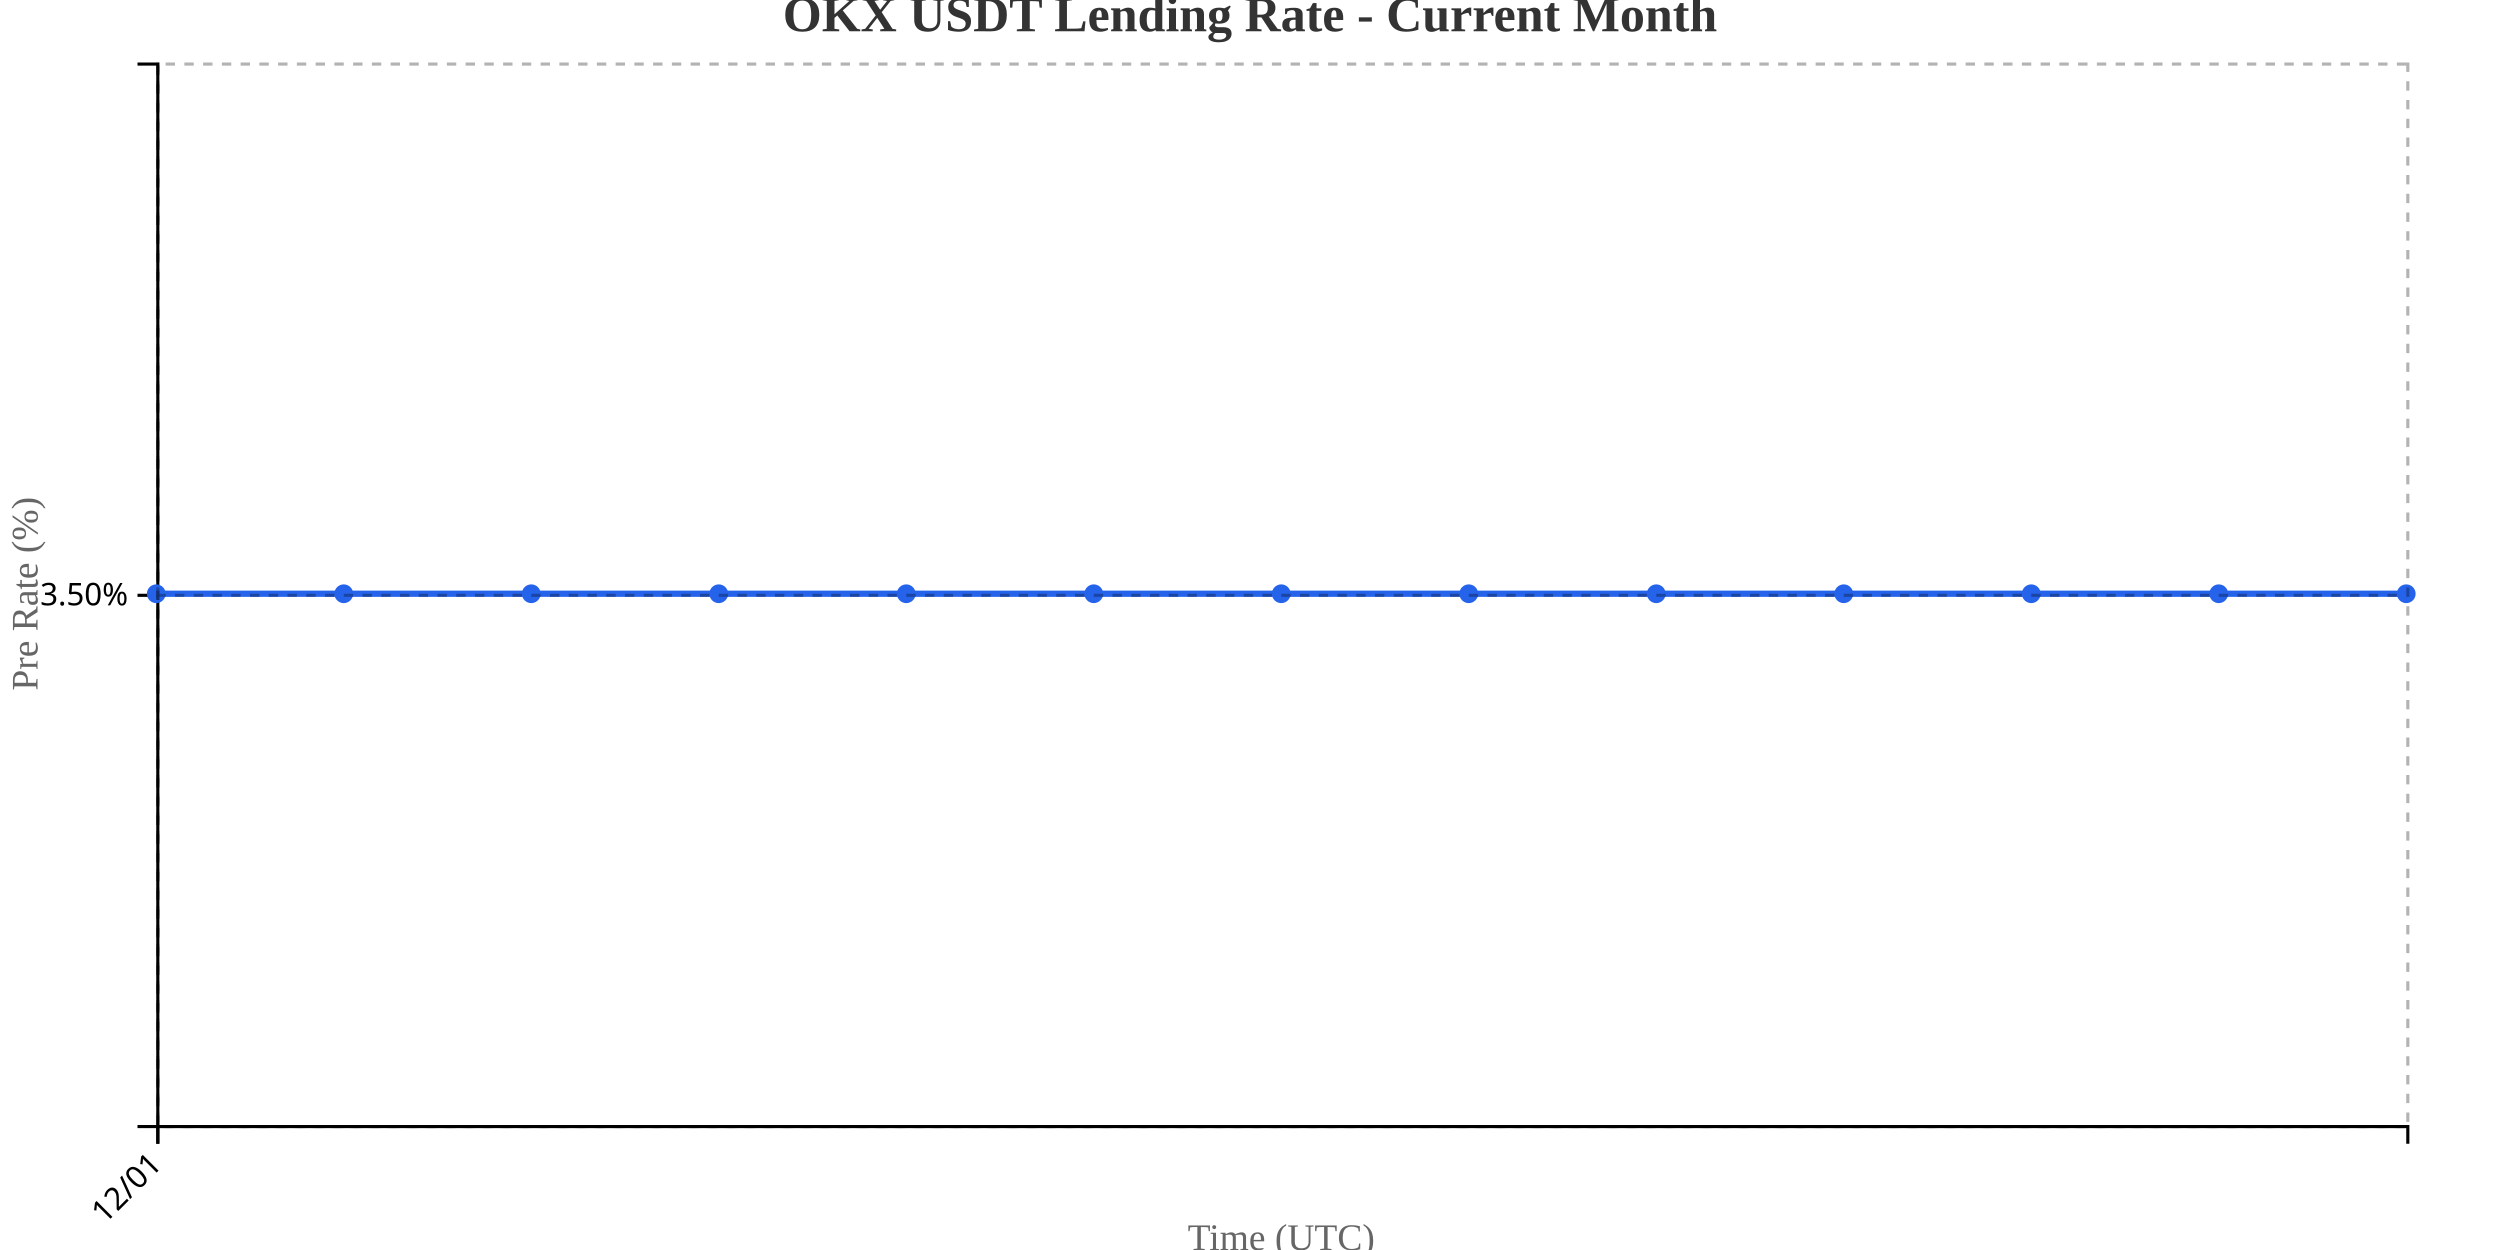
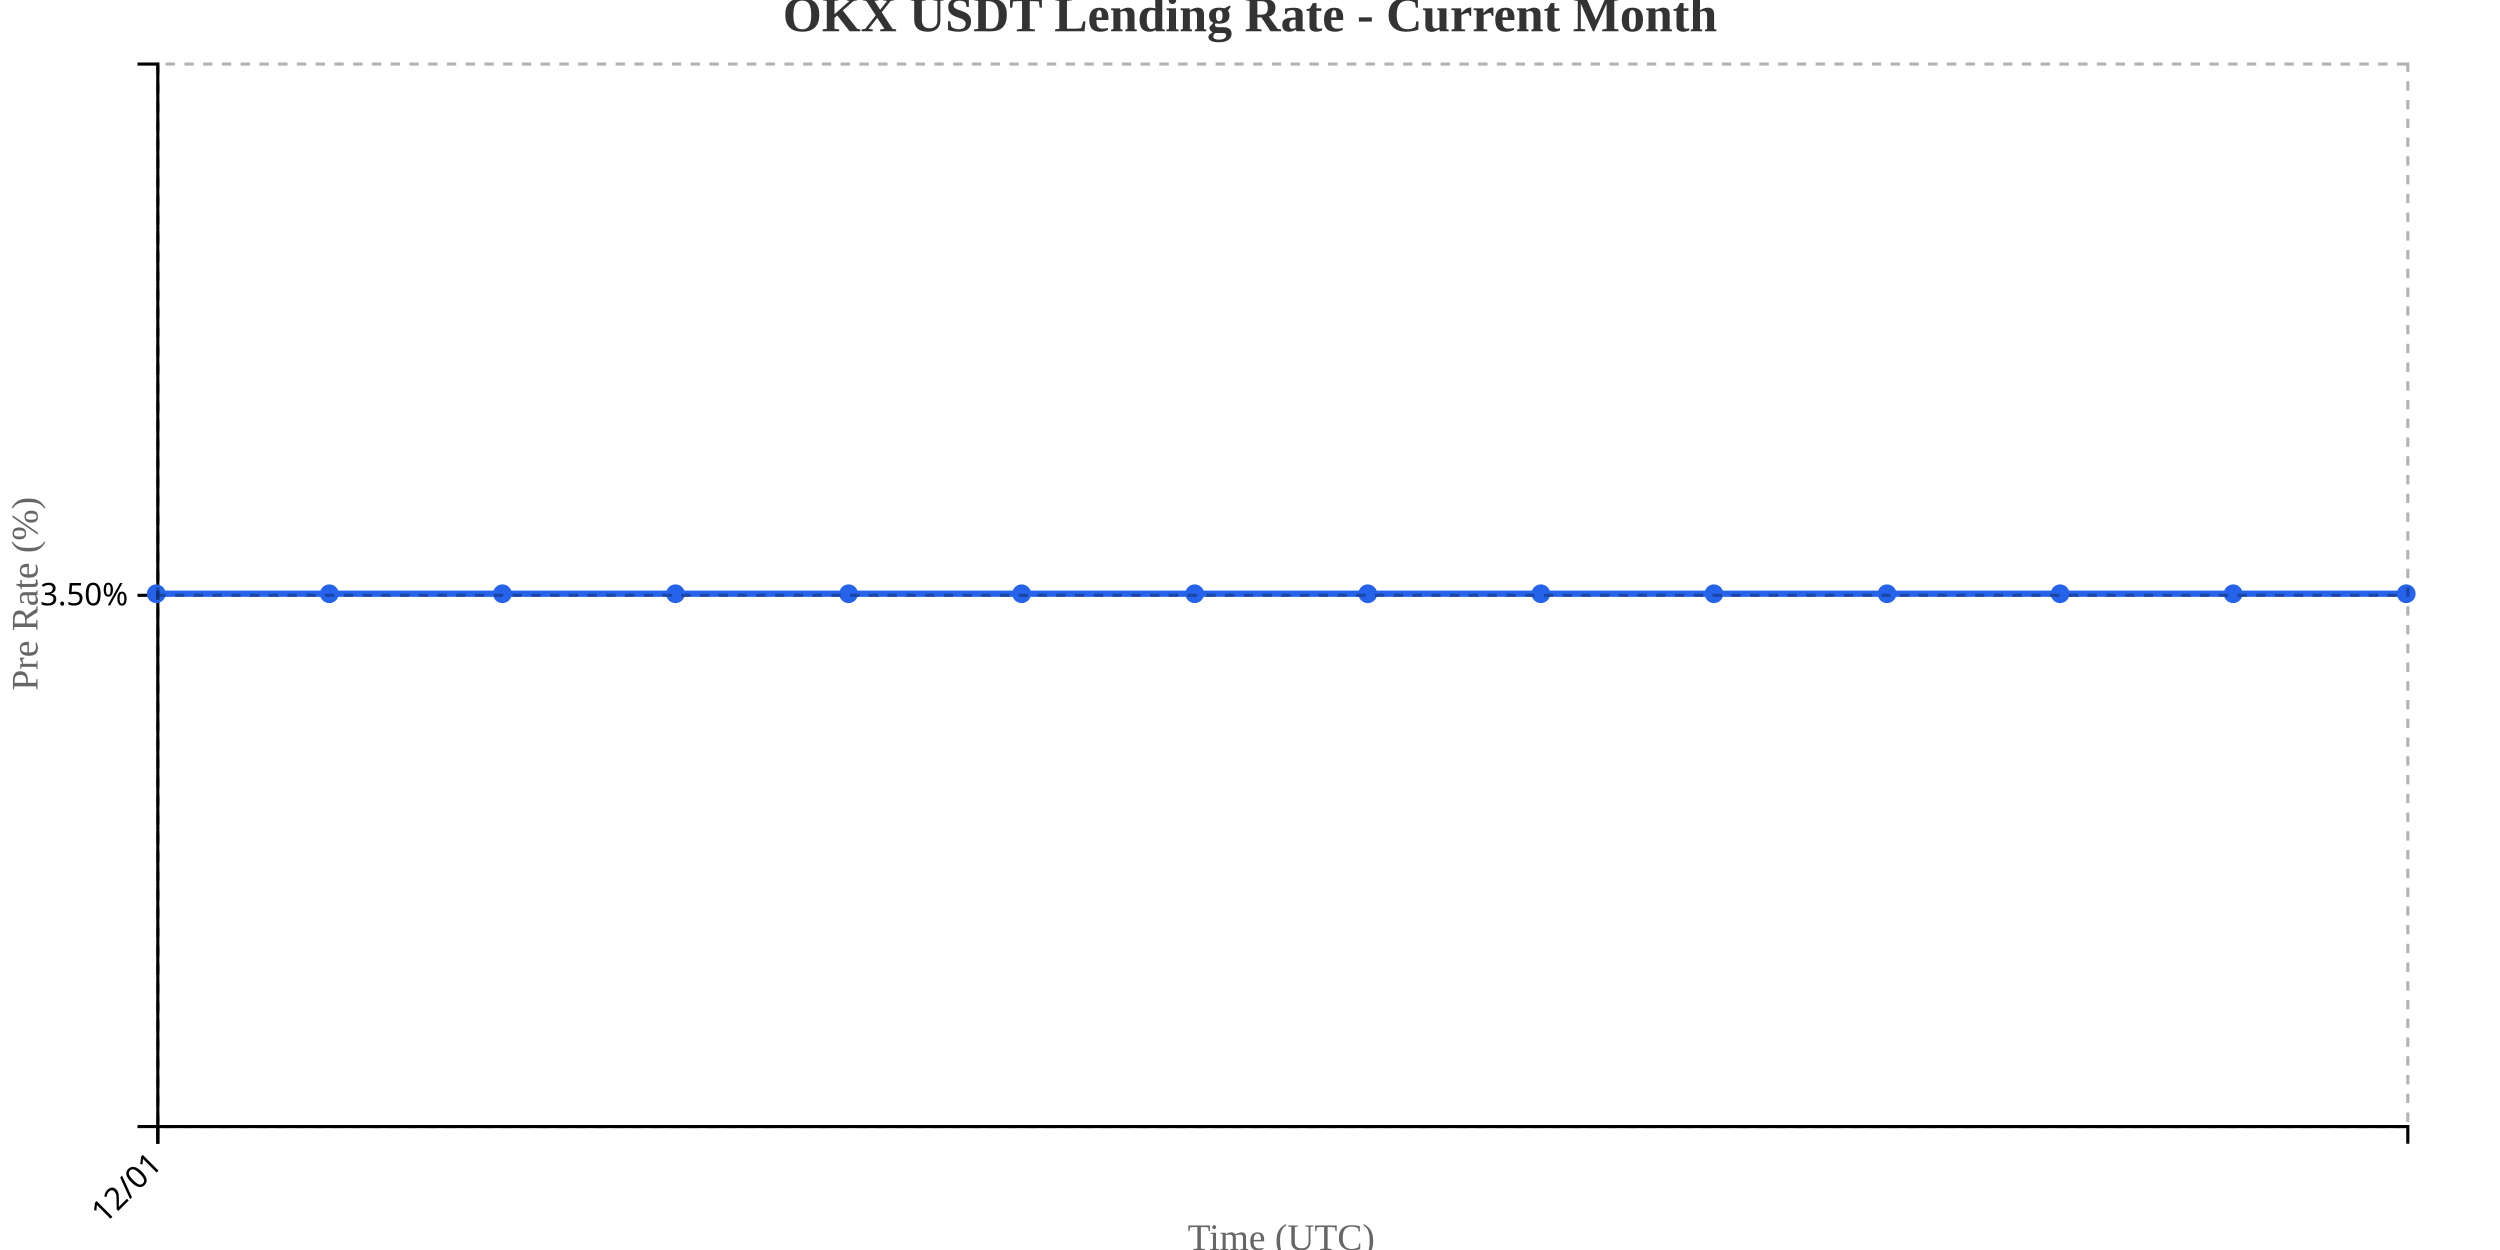
<svg xmlns="http://www.w3.org/2000/svg" width="800" height="400">
  <g transform="translate(50,20)">
    <g transform="translate(0,340)" fill="none" font-size="10" font-family="sans-serif" text-anchor="middle">
      <path class="domain" stroke="currentColor" d="M0.5,6V0.5H720.5V6" />
      <g class="tick" opacity="1" transform="translate(0.5,0)">
        <line stroke="currentColor" y2="6" />
        <text fill="currentColor" y="9" dy=".15em" style="text-anchor: end;" dx="-.8em" transform="rotate(-45)">12/01</text>
      </g>
    </g>
    <g fill="none" font-size="10" font-family="sans-serif" text-anchor="end">
      <path class="domain" stroke="currentColor" d="M-6,340.5H0.5V0.5H-6" />
      <g class="tick" opacity="1" transform="translate(0,170.5)">
        <line stroke="currentColor" x2="-6" />
        <text fill="currentColor" x="-9" dy="0.32em">3.50%</text>
      </g>
    </g>
    <text transform="rotate(-90)" y="-50" x="-170" dy="1em" style="text-anchor: middle; font-size: 12px; fill: #666;">Pre Rate (%)</text>
    <text transform="translate(360, 380)" style="text-anchor: middle; font-size: 12px; fill: #666;">Time (UTC)</text>
-     <path fill="none" stroke="#2563eb" stroke-width="2" d="M0,170C20,170,40,170,60,170C80,170,100,170,120,170C140,170,160,170,180,170C200,170,220,170,240,170C260,170,280,170,300,170C320,170,340,170,360,170C380,170,400,170,420,170C440,170,460,170,480,170C500,170,520,170,540,170C560,170,580,170,600,170C620,170,640,170,660,170C680,170,700,170,720,170" />
+     <path fill="none" stroke="#2563eb" stroke-width="2" d="M0,170C18.462,170,36.923,170,55.385,170C73.846,170,92.308,170,110.769,170C129.231,170,147.692,170,166.154,170C184.615,170,203.077,170,221.538,170C240,170,258.462,170,276.923,170C295.385,170,313.846,170,332.308,170C350.769,170,369.231,170,387.692,170C406.154,170,424.615,170,443.077,170C461.538,170,480,170,498.462,170C516.923,170,535.385,170,553.846,170C572.308,170,590.769,170,609.231,170C627.692,170,646.154,170,664.615,170C683.077,170,701.538,170,720,170" />
    <circle class="dot" cx="0" cy="170" r="3" fill="#2563eb" />
-     <circle class="dot" cx="60" cy="170" r="3" fill="#2563eb" />
-     <circle class="dot" cx="120" cy="170" r="3" fill="#2563eb" />
-     <circle class="dot" cx="180" cy="170" r="3" fill="#2563eb" />
-     <circle class="dot" cx="240" cy="170" r="3" fill="#2563eb" />
-     <circle class="dot" cx="300" cy="170" r="3" fill="#2563eb" />
-     <circle class="dot" cx="360" cy="170" r="3" fill="#2563eb" />
-     <circle class="dot" cx="420" cy="170" r="3" fill="#2563eb" />
-     <circle class="dot" cx="480" cy="170" r="3" fill="#2563eb" />
-     <circle class="dot" cx="540" cy="170" r="3" fill="#2563eb" />
-     <circle class="dot" cx="600" cy="170" r="3" fill="#2563eb" />
-     <circle class="dot" cx="660" cy="170" r="3" fill="#2563eb" />
+     <circle class="dot" cx="55.385" cy="170" r="3" fill="#2563eb" />
+     <circle class="dot" cx="110.769" cy="170" r="3" fill="#2563eb" />
+     <circle class="dot" cx="166.154" cy="170" r="3" fill="#2563eb" />
+     <circle class="dot" cx="221.538" cy="170" r="3" fill="#2563eb" />
+     <circle class="dot" cx="276.923" cy="170" r="3" fill="#2563eb" />
+     <circle class="dot" cx="332.308" cy="170" r="3" fill="#2563eb" />
+     <circle class="dot" cx="387.692" cy="170" r="3" fill="#2563eb" />
+     <circle class="dot" cx="443.077" cy="170" r="3" fill="#2563eb" />
+     <circle class="dot" cx="498.462" cy="170" r="3" fill="#2563eb" />
+     <circle class="dot" cx="553.846" cy="170" r="3" fill="#2563eb" />
+     <circle class="dot" cx="609.231" cy="170" r="3" fill="#2563eb" />
+     <circle class="dot" cx="664.615" cy="170" r="3" fill="#2563eb" />
    <circle class="dot" cx="720" cy="170" r="3" fill="#2563eb" />
    <g class="grid" transform="translate(0,340)" fill="none" font-size="10" font-family="sans-serif" text-anchor="middle" style="stroke-dasharray: 3,3; opacity: 0.3;">
      <path class="domain" stroke="currentColor" d="M0.5,-340V0.5H720.5V-340" />
      <g class="tick" opacity="1" transform="translate(0.5,0)">
        <line stroke="currentColor" y2="-340" />
        <text fill="currentColor" y="3" dy="0.71em" />
      </g>
    </g>
    <g class="grid" fill="none" font-size="10" font-family="sans-serif" text-anchor="end" style="stroke-dasharray: 3,3; opacity: 0.3;">
      <path class="domain" stroke="currentColor" d="M720,340.5H0.5V0.5H720" />
      <g class="tick" opacity="1" transform="translate(0,170.5)">
        <line stroke="currentColor" x2="720" />
        <text fill="currentColor" x="-3" dy="0.32em" />
      </g>
    </g>
  </g>
  <text x="400" y="10" text-anchor="middle" style="font-size: 16px; font-weight: bold; fill: #333;">OKX USDT Lending Rate - Current Month</text>
</svg>
